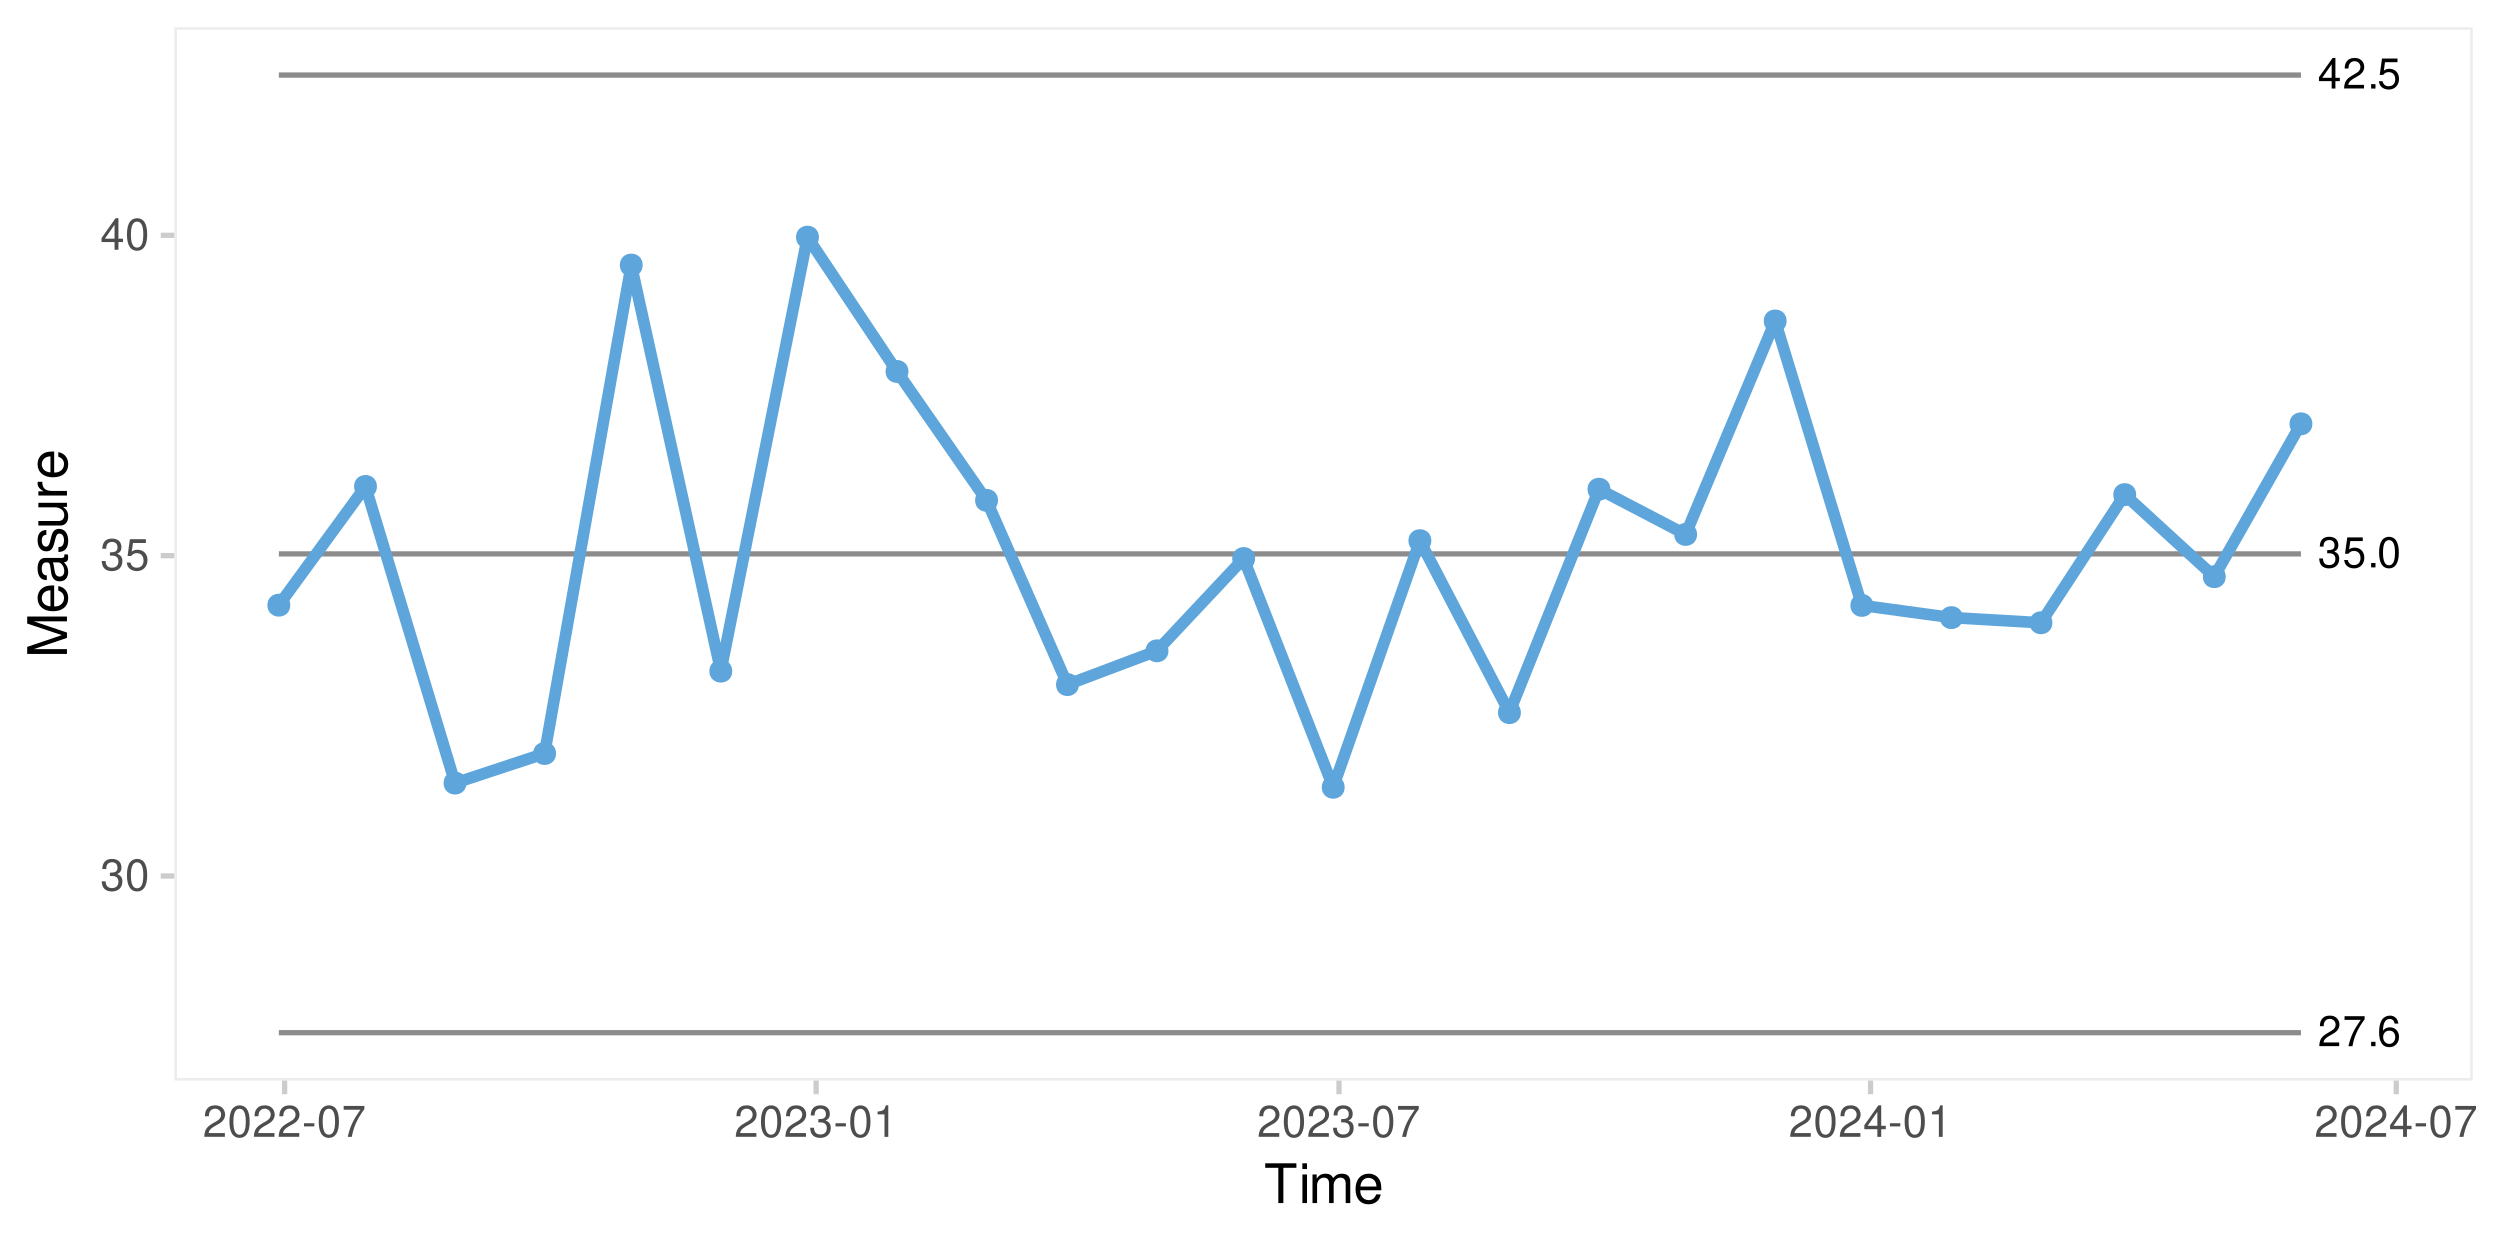
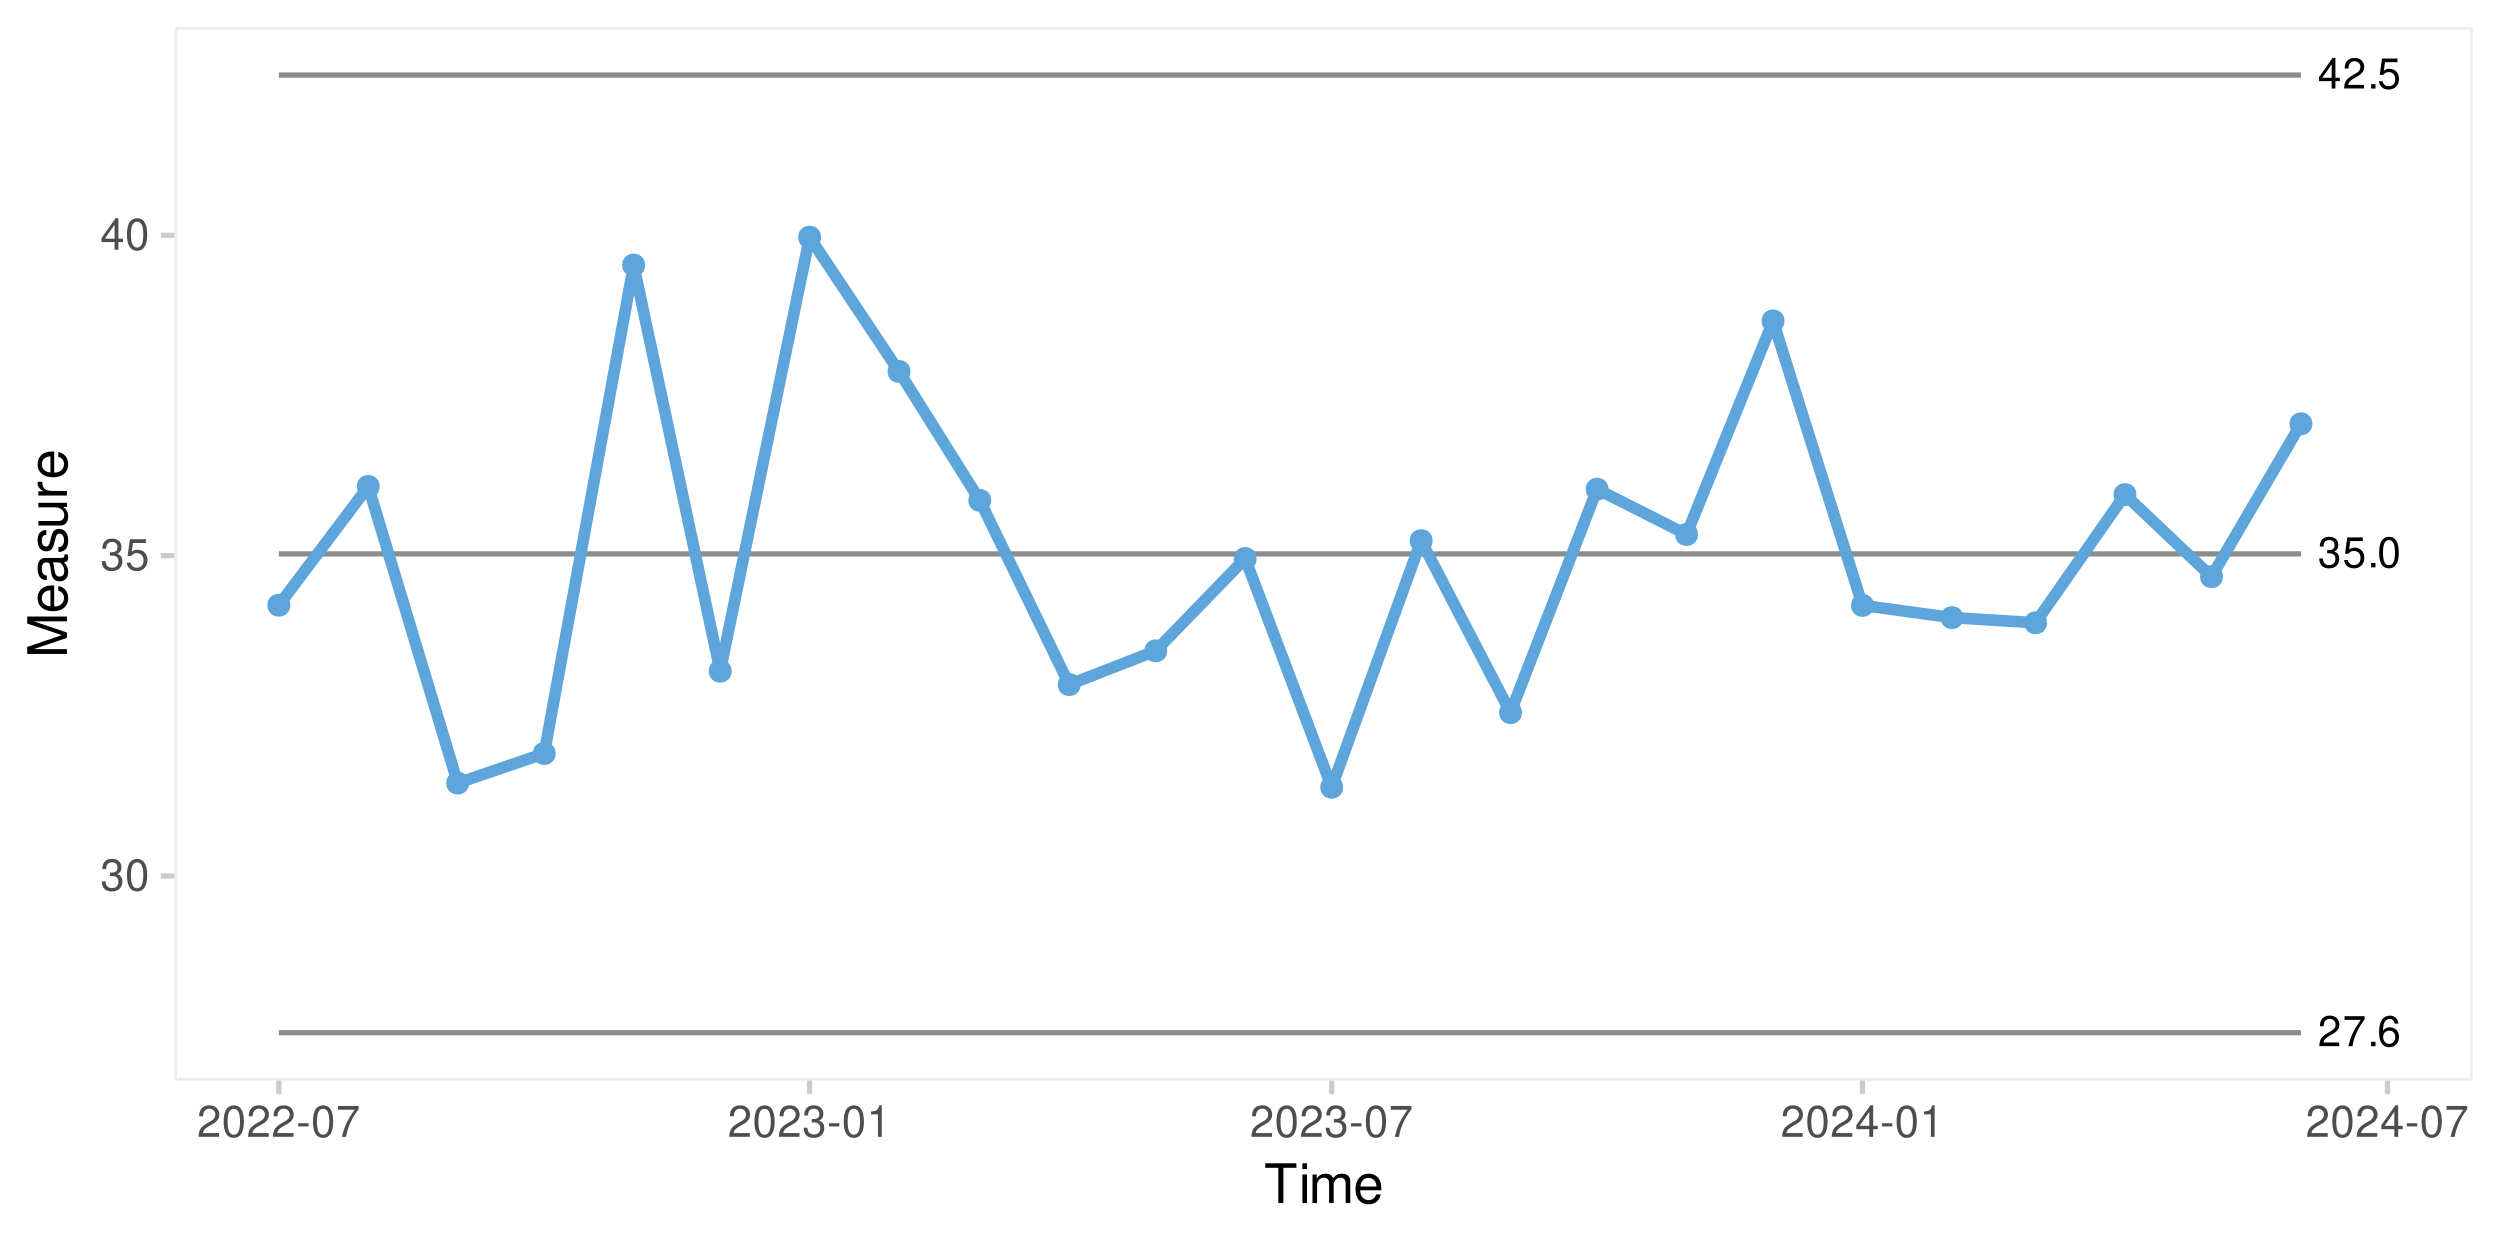
<svg xmlns="http://www.w3.org/2000/svg" xmlns:xlink="http://www.w3.org/1999/xlink" width="504pt" height="252pt" viewBox="0 0 504 252" version="1.1">
  <defs>
    <g>
      <symbol overflow="visible" id="glyph0-0">
        <path style="stroke:none;" d="" />
      </symbol>
      <symbol overflow="visible" id="glyph0-1">
        <path style="stroke:none;" d="M 4.312 -0.75 L 1.141 -0.75 C 1.219 -1.25 1.484 -1.578 2.234 -2.031 L 3.078 -2.516 C 3.922 -2.984 4.359 -3.609 4.359 -4.375 C 4.359 -4.875 4.156 -5.359 3.797 -5.688 C 3.438 -6.016 3 -6.172 2.422 -6.172 C 1.656 -6.172 1.078 -5.891 0.75 -5.359 C 0.531 -5.047 0.438 -4.656 0.422 -4.031 L 1.172 -4.031 C 1.203 -4.453 1.25 -4.703 1.359 -4.906 C 1.547 -5.281 1.938 -5.516 2.391 -5.516 C 3.078 -5.516 3.594 -5.016 3.594 -4.344 C 3.594 -3.859 3.312 -3.422 2.766 -3.125 L 1.984 -2.656 C 0.719 -1.938 0.359 -1.359 0.297 -0.016 L 4.312 -0.016 Z M 4.312 -0.75 " />
      </symbol>
      <symbol overflow="visible" id="glyph0-2">
        <path style="stroke:none;" d="M 4.438 -6.047 L 0.391 -6.047 L 0.391 -5.312 L 3.656 -5.312 C 2.219 -3.25 1.625 -1.984 1.172 0 L 1.984 0 C 2.312 -1.938 3.078 -3.594 4.438 -5.422 Z M 4.438 -6.047 " />
      </symbol>
      <symbol overflow="visible" id="glyph0-3">
        <path style="stroke:none;" d="M 1.625 -0.891 L 0.75 -0.891 L 0.75 0 L 1.625 0 Z M 1.625 -0.891 " />
      </symbol>
      <symbol overflow="visible" id="glyph0-4">
        <path style="stroke:none;" d="M 4.25 -4.562 C 4.109 -5.578 3.453 -6.172 2.531 -6.172 C 1.875 -6.172 1.266 -5.844 0.906 -5.297 C 0.531 -4.688 0.359 -3.938 0.359 -2.812 C 0.359 -1.781 0.516 -1.125 0.875 -0.578 C 1.203 -0.062 1.734 0.203 2.391 0.203 C 3.547 0.203 4.375 -0.672 4.375 -1.875 C 4.375 -3 3.609 -3.812 2.531 -3.812 C 1.922 -3.812 1.453 -3.578 1.141 -3.125 C 1.141 -4.656 1.625 -5.5 2.484 -5.5 C 3.016 -5.5 3.375 -5.156 3.5 -4.562 Z M 2.438 -3.141 C 3.156 -3.141 3.609 -2.625 3.609 -1.812 C 3.609 -1.031 3.094 -0.469 2.406 -0.469 C 1.703 -0.469 1.172 -1.062 1.172 -1.844 C 1.172 -2.609 1.688 -3.141 2.438 -3.141 Z M 2.438 -3.141 " />
      </symbol>
      <symbol overflow="visible" id="glyph0-5">
        <path style="stroke:none;" d="M 2.797 -1.5 L 2.797 0 L 3.547 0 L 3.547 -1.5 L 4.438 -1.5 L 4.438 -2.172 L 3.547 -2.172 L 3.547 -6.172 L 2.984 -6.172 L 0.234 -2.281 L 0.234 -1.5 Z M 2.797 -2.172 L 0.891 -2.172 L 2.797 -4.891 Z M 2.797 -2.172 " />
      </symbol>
      <symbol overflow="visible" id="glyph0-6">
        <path style="stroke:none;" d="M 4.062 -6.047 L 0.938 -6.047 L 0.484 -2.75 L 1.172 -2.75 C 1.531 -3.172 1.812 -3.312 2.297 -3.312 C 3.109 -3.312 3.609 -2.766 3.609 -1.875 C 3.609 -1 3.109 -0.469 2.281 -0.469 C 1.625 -0.469 1.234 -0.797 1.047 -1.484 L 0.297 -1.484 C 0.406 -0.984 0.484 -0.75 0.672 -0.531 C 1 -0.062 1.625 0.203 2.297 0.203 C 3.531 0.203 4.375 -0.688 4.375 -1.969 C 4.375 -3.172 3.578 -3.984 2.422 -3.984 C 2 -3.984 1.656 -3.875 1.312 -3.625 L 1.547 -5.312 L 4.062 -5.312 Z M 4.062 -6.047 " />
      </symbol>
      <symbol overflow="visible" id="glyph0-7">
        <path style="stroke:none;" d="M 1.891 -2.844 L 2.297 -2.844 C 3.109 -2.844 3.547 -2.453 3.547 -1.719 C 3.547 -0.938 3.078 -0.469 2.297 -0.469 C 1.469 -0.469 1.078 -0.891 1.031 -1.797 L 0.266 -1.797 C 0.312 -1.297 0.391 -0.969 0.531 -0.703 C 0.859 -0.109 1.438 0.203 2.266 0.203 C 3.516 0.203 4.312 -0.547 4.312 -1.719 C 4.312 -2.516 4.016 -2.938 3.297 -3.188 C 3.859 -3.422 4.141 -3.844 4.141 -4.469 C 4.141 -5.531 3.453 -6.172 2.297 -6.172 C 1.078 -6.172 0.422 -5.484 0.406 -4.188 L 1.156 -4.188 C 1.156 -4.562 1.188 -4.766 1.281 -4.953 C 1.453 -5.312 1.828 -5.516 2.297 -5.516 C 2.969 -5.516 3.375 -5.109 3.375 -4.438 C 3.375 -4.016 3.219 -3.75 2.891 -3.594 C 2.672 -3.516 2.406 -3.484 1.891 -3.469 Z M 1.891 -2.844 " />
      </symbol>
      <symbol overflow="visible" id="glyph0-8">
        <path style="stroke:none;" d="M 2.344 -6.172 C 1.781 -6.172 1.266 -5.906 0.953 -5.5 C 0.562 -4.953 0.359 -4.125 0.359 -2.984 C 0.359 -0.906 1.047 0.203 2.344 0.203 C 3.625 0.203 4.328 -0.906 4.328 -2.938 C 4.328 -4.125 4.141 -4.938 3.734 -5.5 C 3.422 -5.922 2.922 -6.172 2.344 -6.172 Z M 2.344 -5.5 C 3.156 -5.5 3.562 -4.672 3.562 -3 C 3.562 -1.25 3.172 -0.422 2.328 -0.422 C 1.531 -0.422 1.141 -1.281 1.141 -2.984 C 1.141 -4.672 1.531 -5.5 2.344 -5.5 Z M 2.344 -5.5 " />
      </symbol>
      <symbol overflow="visible" id="glyph1-0">
        <path style="stroke:none;" d="" />
      </symbol>
      <symbol overflow="visible" id="glyph1-1">
        <path style="stroke:none;" d="M 1.938 -2.922 L 2.359 -2.922 C 3.203 -2.922 3.656 -2.531 3.656 -1.766 C 3.656 -0.969 3.172 -0.484 2.375 -0.484 C 1.516 -0.484 1.109 -0.922 1.062 -1.844 L 0.281 -1.844 C 0.312 -1.344 0.406 -1 0.547 -0.719 C 0.875 -0.109 1.484 0.203 2.344 0.203 C 3.625 0.203 4.453 -0.578 4.453 -1.781 C 4.453 -2.594 4.141 -3.031 3.391 -3.297 C 3.969 -3.531 4.266 -3.969 4.266 -4.609 C 4.266 -5.703 3.547 -6.359 2.359 -6.359 C 1.109 -6.359 0.438 -5.656 0.406 -4.312 L 1.188 -4.312 C 1.203 -4.703 1.234 -4.922 1.328 -5.109 C 1.5 -5.469 1.891 -5.688 2.375 -5.688 C 3.062 -5.688 3.469 -5.266 3.469 -4.578 C 3.469 -4.141 3.312 -3.859 2.969 -3.719 C 2.766 -3.625 2.484 -3.594 1.938 -3.578 Z M 1.938 -2.922 " />
      </symbol>
      <symbol overflow="visible" id="glyph1-2">
        <path style="stroke:none;" d="M 2.422 -6.359 C 1.844 -6.359 1.312 -6.094 0.984 -5.672 C 0.578 -5.109 0.375 -4.25 0.375 -3.078 C 0.375 -0.938 1.078 0.203 2.422 0.203 C 3.734 0.203 4.453 -0.938 4.453 -3.031 C 4.453 -4.25 4.266 -5.078 3.859 -5.672 C 3.531 -6.109 3.016 -6.359 2.422 -6.359 Z M 2.422 -5.672 C 3.25 -5.672 3.672 -4.828 3.672 -3.094 C 3.672 -1.281 3.266 -0.438 2.406 -0.438 C 1.578 -0.438 1.172 -1.312 1.172 -3.062 C 1.172 -4.828 1.578 -5.672 2.422 -5.672 Z M 2.422 -5.672 " />
      </symbol>
      <symbol overflow="visible" id="glyph1-3">
        <path style="stroke:none;" d="M 4.188 -6.234 L 0.969 -6.234 L 0.5 -2.844 L 1.219 -2.844 C 1.578 -3.266 1.875 -3.422 2.359 -3.422 C 3.203 -3.422 3.719 -2.844 3.719 -1.922 C 3.719 -1.031 3.203 -0.484 2.359 -0.484 C 1.688 -0.484 1.266 -0.828 1.078 -1.531 L 0.312 -1.531 C 0.406 -1.016 0.5 -0.781 0.688 -0.547 C 1.031 -0.078 1.672 0.203 2.375 0.203 C 3.641 0.203 4.516 -0.719 4.516 -2.031 C 4.516 -3.266 3.688 -4.109 2.5 -4.109 C 2.062 -4.109 1.703 -4 1.344 -3.734 L 1.594 -5.469 L 4.188 -5.469 Z M 4.188 -6.234 " />
      </symbol>
      <symbol overflow="visible" id="glyph1-4">
        <path style="stroke:none;" d="M 2.875 -1.547 L 2.875 0 L 3.656 0 L 3.656 -1.547 L 4.578 -1.547 L 4.578 -2.234 L 3.656 -2.234 L 3.656 -6.359 L 3.078 -6.359 L 0.25 -2.359 L 0.25 -1.547 Z M 2.875 -2.234 L 0.922 -2.234 L 2.875 -5.047 Z M 2.875 -2.234 " />
      </symbol>
      <symbol overflow="visible" id="glyph1-5">
        <path style="stroke:none;" d="M 4.453 -0.766 L 1.172 -0.766 C 1.25 -1.297 1.531 -1.625 2.297 -2.094 L 3.172 -2.594 C 4.047 -3.062 4.5 -3.719 4.5 -4.5 C 4.5 -5.031 4.281 -5.531 3.922 -5.875 C 3.547 -6.203 3.094 -6.359 2.5 -6.359 C 1.703 -6.359 1.125 -6.078 0.781 -5.531 C 0.547 -5.203 0.453 -4.797 0.438 -4.156 L 1.219 -4.156 C 1.234 -4.594 1.297 -4.844 1.406 -5.062 C 1.594 -5.438 2 -5.688 2.469 -5.688 C 3.172 -5.688 3.703 -5.172 3.703 -4.484 C 3.703 -3.969 3.406 -3.531 2.859 -3.219 L 2.047 -2.75 C 0.75 -2 0.375 -1.406 0.297 -0.016 L 4.453 -0.016 Z M 4.453 -0.766 " />
      </symbol>
      <symbol overflow="visible" id="glyph1-6">
        <path style="stroke:none;" d="M 2.5 -2.75 L 0.406 -2.75 L 0.406 -2.109 L 2.5 -2.109 Z M 2.5 -2.75 " />
      </symbol>
      <symbol overflow="visible" id="glyph1-7">
        <path style="stroke:none;" d="M 4.578 -6.234 L 0.406 -6.234 L 0.406 -5.469 L 3.781 -5.469 C 2.281 -3.359 1.688 -2.047 1.219 0 L 2.047 0 C 2.391 -2 3.172 -3.719 4.578 -5.594 Z M 4.578 -6.234 " />
      </symbol>
      <symbol overflow="visible" id="glyph1-8">
        <path style="stroke:none;" d="M 2.281 -4.531 L 2.281 0 L 3.047 0 L 3.047 -6.359 L 2.547 -6.359 C 2.266 -5.391 2.094 -5.25 0.891 -5.094 L 0.891 -4.531 Z M 2.281 -4.531 " />
      </symbol>
      <symbol overflow="visible" id="glyph2-0">
        <path style="stroke:none;" d="" />
      </symbol>
      <symbol overflow="visible" id="glyph2-1">
        <path style="stroke:none;" d="M 3.891 -7.109 L 6.516 -7.109 L 6.516 -8.016 L 0.234 -8.016 L 0.234 -7.109 L 2.875 -7.109 L 2.875 0 L 3.891 0 Z M 3.891 -7.109 " />
      </symbol>
      <symbol overflow="visible" id="glyph2-2">
        <path style="stroke:none;" d="M 1.656 -5.766 L 0.734 -5.766 L 0.734 0 L 1.656 0 Z M 1.656 -8.016 L 0.719 -8.016 L 0.719 -6.859 L 1.656 -6.859 Z M 1.656 -8.016 " />
      </symbol>
      <symbol overflow="visible" id="glyph2-3">
        <path style="stroke:none;" d="M 0.766 -5.766 L 0.766 0 L 1.688 0 L 1.688 -3.625 C 1.688 -4.453 2.297 -5.125 3.047 -5.125 C 3.734 -5.125 4.109 -4.703 4.109 -3.969 L 4.109 0 L 5.031 0 L 5.031 -3.625 C 5.031 -4.453 5.641 -5.125 6.391 -5.125 C 7.062 -5.125 7.453 -4.703 7.453 -3.969 L 7.453 0 L 8.375 0 L 8.375 -4.328 C 8.375 -5.359 7.781 -5.922 6.703 -5.922 C 5.938 -5.922 5.484 -5.703 4.938 -5.047 C 4.594 -5.672 4.141 -5.922 3.391 -5.922 C 2.625 -5.922 2.094 -5.641 1.609 -4.953 L 1.609 -5.766 Z M 0.766 -5.766 " />
      </symbol>
      <symbol overflow="visible" id="glyph2-4">
        <path style="stroke:none;" d="M 5.641 -2.578 C 5.641 -3.453 5.578 -3.984 5.406 -4.406 C 5.031 -5.359 4.156 -5.922 3.078 -5.922 C 1.469 -5.922 0.438 -4.703 0.438 -2.812 C 0.438 -0.906 1.438 0.25 3.062 0.25 C 4.375 0.25 5.297 -0.5 5.516 -1.75 L 4.594 -1.75 C 4.344 -0.984 3.828 -0.594 3.094 -0.594 C 2.516 -0.594 2.016 -0.859 1.703 -1.344 C 1.484 -1.672 1.406 -2 1.391 -2.578 Z M 1.422 -3.328 C 1.5 -4.391 2.141 -5.078 3.062 -5.078 C 4 -5.078 4.656 -4.359 4.656 -3.328 Z M 1.422 -3.328 " />
      </symbol>
      <symbol overflow="visible" id="glyph3-0">
        <path style="stroke:none;" d="" />
      </symbol>
      <symbol overflow="visible" id="glyph3-1">
        <path style="stroke:none;" d="M 0 -5.141 L -6.719 -7.406 L 0 -7.406 L 0 -8.375 L -8.016 -8.375 L -8.016 -6.953 L -1.031 -4.625 L -8.016 -2.25 L -8.016 -0.828 L 0 -0.828 L 0 -1.797 L -6.719 -1.797 L 0 -4.062 Z M 0 -5.141 " />
      </symbol>
      <symbol overflow="visible" id="glyph3-2">
        <path style="stroke:none;" d="M -2.578 -5.641 C -3.453 -5.641 -3.984 -5.578 -4.406 -5.406 C -5.359 -5.031 -5.922 -4.156 -5.922 -3.078 C -5.922 -1.469 -4.703 -0.438 -2.812 -0.438 C -0.906 -0.438 0.25 -1.438 0.25 -3.062 C 0.25 -4.375 -0.5 -5.297 -1.75 -5.516 L -1.75 -4.594 C -0.984 -4.344 -0.594 -3.828 -0.594 -3.094 C -0.594 -2.516 -0.859 -2.016 -1.344 -1.703 C -1.672 -1.484 -2 -1.406 -2.578 -1.391 Z M -3.328 -1.422 C -4.391 -1.5 -5.078 -2.141 -5.078 -3.062 C -5.078 -4 -4.359 -4.656 -3.328 -4.656 Z M -3.328 -1.422 " />
      </symbol>
      <symbol overflow="visible" id="glyph3-3">
        <path style="stroke:none;" d="M -0.531 -5.891 C -0.516 -5.781 -0.516 -5.734 -0.516 -5.688 C -0.516 -5.375 -0.688 -5.188 -0.969 -5.188 L -4.359 -5.188 C -5.375 -5.188 -5.922 -4.438 -5.922 -3.031 C -5.922 -2.172 -5.688 -1.5 -5.266 -1.109 C -4.969 -0.844 -4.625 -0.734 -4.062 -0.719 L -4.062 -1.641 C -4.766 -1.719 -5.078 -2.141 -5.078 -2.984 C -5.078 -3.828 -4.781 -4.281 -4.219 -4.281 L -3.984 -4.281 C -3.594 -4.266 -3.438 -4.062 -3.344 -3.328 C -3.172 -2.031 -3.141 -1.828 -2.984 -1.469 C -2.703 -0.797 -2.203 -0.469 -1.453 -0.469 C -0.406 -0.469 0.25 -1.188 0.25 -2.359 C 0.25 -3.078 0 -3.656 -0.594 -4.312 C 0 -4.375 0.25 -4.656 0.25 -5.266 C 0.25 -5.453 0.234 -5.578 0.156 -5.891 Z M -1.812 -4.281 C -1.5 -4.281 -1.312 -4.188 -1.062 -3.922 C -0.719 -3.547 -0.547 -3.094 -0.547 -2.547 C -0.547 -1.844 -0.891 -1.422 -1.469 -1.422 C -2.078 -1.422 -2.391 -1.812 -2.531 -2.812 C -2.656 -3.781 -2.703 -3.969 -2.844 -4.281 Z M -1.812 -4.281 " />
      </symbol>
      <symbol overflow="visible" id="glyph3-4">
        <path style="stroke:none;" d="M -4.156 -4.812 C -5.297 -4.812 -5.922 -4.062 -5.922 -2.734 C -5.922 -1.391 -5.234 -0.516 -4.172 -0.516 C -3.266 -0.516 -2.844 -0.984 -2.516 -2.344 L -2.297 -3.203 C -2.141 -3.844 -1.906 -4.094 -1.5 -4.094 C -0.953 -4.094 -0.594 -3.547 -0.594 -2.75 C -0.594 -2.25 -0.734 -1.844 -0.984 -1.609 C -1.141 -1.469 -1.312 -1.391 -1.719 -1.344 L -1.719 -0.375 C -0.391 -0.422 0.25 -1.172 0.25 -2.672 C 0.25 -4.125 -0.469 -5.047 -1.578 -5.047 C -2.438 -5.047 -2.906 -4.562 -3.172 -3.422 L -3.391 -2.547 C -3.562 -1.797 -3.812 -1.469 -4.219 -1.469 C -4.75 -1.469 -5.078 -1.953 -5.078 -2.688 C -5.078 -3.438 -4.766 -3.828 -4.156 -3.844 Z M -4.156 -4.812 " />
      </symbol>
      <symbol overflow="visible" id="glyph3-5">
        <path style="stroke:none;" d="M 0 -5.297 L -5.766 -5.297 L -5.766 -4.391 L -2.5 -4.391 C -1.312 -4.391 -0.547 -3.766 -0.547 -2.812 C -0.547 -2.094 -0.984 -1.625 -1.688 -1.625 L -5.766 -1.625 L -5.766 -0.719 L -1.312 -0.719 C -0.359 -0.719 0.25 -1.438 0.25 -2.547 C 0.25 -3.406 -0.047 -3.938 -0.797 -4.484 L 0 -4.484 Z M 0 -5.297 " />
      </symbol>
      <symbol overflow="visible" id="glyph3-6">
        <path style="stroke:none;" d="M -5.766 -0.766 L 0 -0.766 L 0 -1.688 L -2.984 -1.688 C -4.375 -1.688 -5 -2.266 -4.969 -3.531 L -5.891 -3.531 C -5.922 -3.375 -5.922 -3.281 -5.922 -3.172 C -5.922 -2.578 -5.578 -2.141 -4.719 -1.609 L -5.766 -1.609 Z M -5.766 -0.766 " />
      </symbol>
    </g>
    <clipPath id="clip1">
      <path d="M 35.152 5.48 L 498.523 5.48 L 498.523 217.852 L 35.152 217.852 Z M 35.152 5.48 " />
    </clipPath>
    <clipPath id="clip2">
      <path d="M 35.152 5.48 L 498.523 5.48 L 498.523 217.852 L 35.152 217.852 Z M 35.152 5.48 " />
    </clipPath>
  </defs>
  <g id="surface5">
    <rect x="0" y="0" width="504" height="252" style="fill:rgb(100%,100%,100%);fill-opacity:1;stroke:none;" />
    <rect x="0" y="0" width="504" height="252" style="fill:rgb(100%,100%,100%);fill-opacity:1;stroke:none;" />
    <path style="fill:none;stroke-width:1.067;stroke-linecap:round;stroke-linejoin:round;stroke:rgb(100%,100%,100%);stroke-opacity:1;stroke-miterlimit:10;" d="M 0 252 L 504 252 L 504 0 L 0 0 Z M 0 252 " />
    <g clip-path="url(#clip1)" clip-rule="nonzero">
      <path style=" stroke:none;fill-rule:nonzero;fill:rgb(100%,100%,100%);fill-opacity:1;" d="M 35.152 217.848 L 498.523 217.848 L 498.523 5.477 L 35.152 5.477 Z M 35.152 217.848 " />
    </g>
    <path style="fill:none;stroke-width:1.067;stroke-linecap:butt;stroke-linejoin:round;stroke:rgb(54.902%,54.902%,54.902%);stroke-opacity:1;stroke-miterlimit:10;" d="M 56.215 208.195 L 463.871 208.195 " />
    <path style="fill:none;stroke-width:1.067;stroke-linecap:butt;stroke-linejoin:round;stroke:rgb(54.902%,54.902%,54.902%);stroke-opacity:1;stroke-miterlimit:10;" d="M 56.215 15.133 L 463.871 15.133 " />
    <path style="fill:none;stroke-width:1.067;stroke-linecap:butt;stroke-linejoin:round;stroke:rgb(54.902%,54.902%,54.902%);stroke-opacity:1;stroke-miterlimit:10;" d="M 56.215 111.664 L 463.871 111.664 " />
-     <path style="fill:none;stroke-width:2.347;stroke-linecap:butt;stroke-linejoin:round;stroke:rgb(36.471%,64.706%,85.49%);stroke-opacity:1;stroke-miterlimit:10;" d="M 56.215 122.004 L 73.684 98.07 L 91.738 157.867 L 109.789 151.902 L 127.262 53.438 L 145.316 135.301 L 162.785 47.812 L 180.84 74.887 L 198.895 100.875 L 215.199 138.012 L 233.254 131.203 L 250.723 112.602 L 268.777 158.711 L 286.246 109.004 L 304.301 143.66 L 322.355 98.625 L 339.824 107.742 L 357.879 64.703 L 375.352 122.047 L 393.402 124.512 L 411.457 125.551 L 428.344 99.719 L 446.398 116.254 L 463.871 85.441 " />
+     <path style="fill:none;stroke-width:2.347;stroke-linecap:butt;stroke-linejoin:round;stroke:rgb(36.471%,64.706%,85.49%);stroke-opacity:1;stroke-miterlimit:10;" d="M 56.215 122.004 L 74.242 98.07 L 92.27 157.867 L 109.715 151.902 L 127.742 53.438 L 145.188 135.301 L 163.215 47.812 L 181.242 74.887 L 197.527 100.875 L 215.555 138.012 L 233 131.203 L 251.027 112.602 L 268.473 158.711 L 286.5 109.004 L 304.527 143.66 L 321.977 98.625 L 340.004 107.742 L 357.449 64.703 L 375.477 122.047 L 393.504 124.512 L 410.367 125.551 L 428.395 99.719 L 445.844 116.254 L 463.871 85.441 " />
    <path style="fill-rule:nonzero;fill:rgb(36.471%,64.706%,85.49%);fill-opacity:1;stroke-width:0.709;stroke-linecap:round;stroke-linejoin:round;stroke:rgb(36.471%,64.706%,85.49%);stroke-opacity:1;stroke-miterlimit:10;" d="M 58.168 122.004 C 58.168 124.609 54.258 124.609 54.258 122.004 C 54.258 119.398 58.168 119.398 58.168 122.004 " />
-     <path style="fill-rule:nonzero;fill:rgb(36.471%,64.706%,85.49%);fill-opacity:1;stroke-width:0.709;stroke-linecap:round;stroke-linejoin:round;stroke:rgb(36.471%,64.706%,85.49%);stroke-opacity:1;stroke-miterlimit:10;" d="M 75.641 98.07 C 75.641 100.68 71.73 100.68 71.73 98.07 C 71.73 95.465 75.641 95.465 75.641 98.07 " />
-     <path style="fill-rule:nonzero;fill:rgb(36.471%,64.706%,85.49%);fill-opacity:1;stroke-width:0.709;stroke-linecap:round;stroke-linejoin:round;stroke:rgb(36.471%,64.706%,85.49%);stroke-opacity:1;stroke-miterlimit:10;" d="M 93.691 157.867 C 93.691 160.473 89.781 160.473 89.781 157.867 C 89.781 155.262 93.691 155.262 93.691 157.867 " />
-     <path style="fill-rule:nonzero;fill:rgb(36.471%,64.706%,85.49%);fill-opacity:1;stroke-width:0.709;stroke-linecap:round;stroke-linejoin:round;stroke:rgb(36.471%,64.706%,85.49%);stroke-opacity:1;stroke-miterlimit:10;" d="M 111.746 151.902 C 111.746 154.512 107.836 154.512 107.836 151.902 C 107.836 149.297 111.746 149.297 111.746 151.902 " />
-     <path style="fill-rule:nonzero;fill:rgb(36.471%,64.706%,85.49%);fill-opacity:1;stroke-width:0.709;stroke-linecap:round;stroke-linejoin:round;stroke:rgb(36.471%,64.706%,85.49%);stroke-opacity:1;stroke-miterlimit:10;" d="M 129.215 53.438 C 129.215 56.043 125.309 56.043 125.309 53.438 C 125.309 50.832 129.215 50.832 129.215 53.438 " />
-     <path style="fill-rule:nonzero;fill:rgb(36.471%,64.706%,85.49%);fill-opacity:1;stroke-width:0.709;stroke-linecap:round;stroke-linejoin:round;stroke:rgb(36.471%,64.706%,85.49%);stroke-opacity:1;stroke-miterlimit:10;" d="M 147.27 135.301 C 147.27 137.906 143.359 137.906 143.359 135.301 C 143.359 132.695 147.27 132.695 147.27 135.301 " />
-     <path style="fill-rule:nonzero;fill:rgb(36.471%,64.706%,85.49%);fill-opacity:1;stroke-width:0.709;stroke-linecap:round;stroke-linejoin:round;stroke:rgb(36.471%,64.706%,85.49%);stroke-opacity:1;stroke-miterlimit:10;" d="M 164.742 47.812 C 164.742 50.422 160.832 50.422 160.832 47.812 C 160.832 45.207 164.742 45.207 164.742 47.812 " />
-     <path style="fill-rule:nonzero;fill:rgb(36.471%,64.706%,85.49%);fill-opacity:1;stroke-width:0.709;stroke-linecap:round;stroke-linejoin:round;stroke:rgb(36.471%,64.706%,85.49%);stroke-opacity:1;stroke-miterlimit:10;" d="M 182.793 74.887 C 182.793 77.492 178.883 77.492 178.883 74.887 C 178.883 72.281 182.793 72.281 182.793 74.887 " />
-     <path style="fill-rule:nonzero;fill:rgb(36.471%,64.706%,85.49%);fill-opacity:1;stroke-width:0.709;stroke-linecap:round;stroke-linejoin:round;stroke:rgb(36.471%,64.706%,85.49%);stroke-opacity:1;stroke-miterlimit:10;" d="M 200.848 100.875 C 200.848 103.48 196.938 103.48 196.938 100.875 C 196.938 98.27 200.848 98.27 200.848 100.875 " />
-     <path style="fill-rule:nonzero;fill:rgb(36.471%,64.706%,85.49%);fill-opacity:1;stroke-width:0.709;stroke-linecap:round;stroke-linejoin:round;stroke:rgb(36.471%,64.706%,85.49%);stroke-opacity:1;stroke-miterlimit:10;" d="M 217.152 138.012 C 217.152 140.617 213.246 140.617 213.246 138.012 C 213.246 135.406 217.152 135.406 217.152 138.012 " />
-     <path style="fill-rule:nonzero;fill:rgb(36.471%,64.706%,85.49%);fill-opacity:1;stroke-width:0.709;stroke-linecap:round;stroke-linejoin:round;stroke:rgb(36.471%,64.706%,85.49%);stroke-opacity:1;stroke-miterlimit:10;" d="M 235.207 131.203 C 235.207 133.809 231.297 133.809 231.297 131.203 C 231.297 128.598 235.207 128.598 235.207 131.203 " />
-     <path style="fill-rule:nonzero;fill:rgb(36.471%,64.706%,85.49%);fill-opacity:1;stroke-width:0.709;stroke-linecap:round;stroke-linejoin:round;stroke:rgb(36.471%,64.706%,85.49%);stroke-opacity:1;stroke-miterlimit:10;" d="M 252.68 112.602 C 252.68 115.207 248.77 115.207 248.77 112.602 C 248.77 109.996 252.68 109.996 252.68 112.602 " />
-     <path style="fill-rule:nonzero;fill:rgb(36.471%,64.706%,85.49%);fill-opacity:1;stroke-width:0.709;stroke-linecap:round;stroke-linejoin:round;stroke:rgb(36.471%,64.706%,85.49%);stroke-opacity:1;stroke-miterlimit:10;" d="M 270.73 158.711 C 270.73 161.316 266.82 161.316 266.82 158.711 C 266.82 156.105 270.73 156.105 270.73 158.711 " />
-     <path style="fill-rule:nonzero;fill:rgb(36.471%,64.706%,85.49%);fill-opacity:1;stroke-width:0.709;stroke-linecap:round;stroke-linejoin:round;stroke:rgb(36.471%,64.706%,85.49%);stroke-opacity:1;stroke-miterlimit:10;" d="M 288.203 109.004 C 288.203 111.613 284.293 111.613 284.293 109.004 C 284.293 106.398 288.203 106.398 288.203 109.004 " />
-     <path style="fill-rule:nonzero;fill:rgb(36.471%,64.706%,85.49%);fill-opacity:1;stroke-width:0.709;stroke-linecap:round;stroke-linejoin:round;stroke:rgb(36.471%,64.706%,85.49%);stroke-opacity:1;stroke-miterlimit:10;" d="M 306.258 143.66 C 306.258 146.27 302.348 146.27 302.348 143.66 C 302.348 141.055 306.258 141.055 306.258 143.66 " />
-     <path style="fill-rule:nonzero;fill:rgb(36.471%,64.706%,85.49%);fill-opacity:1;stroke-width:0.709;stroke-linecap:round;stroke-linejoin:round;stroke:rgb(36.471%,64.706%,85.49%);stroke-opacity:1;stroke-miterlimit:10;" d="M 324.309 98.625 C 324.309 101.23 320.398 101.23 320.398 98.625 C 320.398 96.02 324.309 96.02 324.309 98.625 " />
-     <path style="fill-rule:nonzero;fill:rgb(36.471%,64.706%,85.49%);fill-opacity:1;stroke-width:0.709;stroke-linecap:round;stroke-linejoin:round;stroke:rgb(36.471%,64.706%,85.49%);stroke-opacity:1;stroke-miterlimit:10;" d="M 341.781 107.742 C 341.781 110.348 337.871 110.348 337.871 107.742 C 337.871 105.137 341.781 105.137 341.781 107.742 " />
-     <path style="fill-rule:nonzero;fill:rgb(36.471%,64.706%,85.49%);fill-opacity:1;stroke-width:0.709;stroke-linecap:round;stroke-linejoin:round;stroke:rgb(36.471%,64.706%,85.49%);stroke-opacity:1;stroke-miterlimit:10;" d="M 359.832 64.703 C 359.832 67.309 355.926 67.309 355.926 64.703 C 355.926 62.098 359.832 62.098 359.832 64.703 " />
-     <path style="fill-rule:nonzero;fill:rgb(36.471%,64.706%,85.49%);fill-opacity:1;stroke-width:0.709;stroke-linecap:round;stroke-linejoin:round;stroke:rgb(36.471%,64.706%,85.49%);stroke-opacity:1;stroke-miterlimit:10;" d="M 377.305 122.047 C 377.305 124.656 373.395 124.656 373.395 122.047 C 373.395 119.441 377.305 119.441 377.305 122.047 " />
-     <path style="fill-rule:nonzero;fill:rgb(36.471%,64.706%,85.49%);fill-opacity:1;stroke-width:0.709;stroke-linecap:round;stroke-linejoin:round;stroke:rgb(36.471%,64.706%,85.49%);stroke-opacity:1;stroke-miterlimit:10;" d="M 395.359 124.512 C 395.359 127.117 391.449 127.117 391.449 124.512 C 391.449 121.906 395.359 121.906 395.359 124.512 " />
-     <path style="fill-rule:nonzero;fill:rgb(36.471%,64.706%,85.49%);fill-opacity:1;stroke-width:0.709;stroke-linecap:round;stroke-linejoin:round;stroke:rgb(36.471%,64.706%,85.49%);stroke-opacity:1;stroke-miterlimit:10;" d="M 413.41 125.551 C 413.41 128.156 409.5 128.156 409.5 125.551 C 409.5 122.941 413.41 122.941 413.41 125.551 " />
-     <path style="fill-rule:nonzero;fill:rgb(36.471%,64.706%,85.49%);fill-opacity:1;stroke-width:0.709;stroke-linecap:round;stroke-linejoin:round;stroke:rgb(36.471%,64.706%,85.49%);stroke-opacity:1;stroke-miterlimit:10;" d="M 430.301 99.719 C 430.301 102.324 426.391 102.324 426.391 99.719 C 426.391 97.109 430.301 97.109 430.301 99.719 " />
-     <path style="fill-rule:nonzero;fill:rgb(36.471%,64.706%,85.49%);fill-opacity:1;stroke-width:0.709;stroke-linecap:round;stroke-linejoin:round;stroke:rgb(36.471%,64.706%,85.49%);stroke-opacity:1;stroke-miterlimit:10;" d="M 448.355 116.254 C 448.355 118.859 444.445 118.859 444.445 116.254 C 444.445 113.648 448.355 113.648 448.355 116.254 " />
+     <path style="fill-rule:nonzero;fill:rgb(36.471%,64.706%,85.49%);fill-opacity:1;stroke-width:0.709;stroke-linecap:round;stroke-linejoin:round;stroke:rgb(36.471%,64.706%,85.49%);stroke-opacity:1;stroke-miterlimit:10;" d="M 76.195 98.07 C 76.195 100.68 72.285 100.68 72.285 98.07 C 72.285 95.465 76.195 95.465 76.195 98.07 " />
+     <path style="fill-rule:nonzero;fill:rgb(36.471%,64.706%,85.49%);fill-opacity:1;stroke-width:0.709;stroke-linecap:round;stroke-linejoin:round;stroke:rgb(36.471%,64.706%,85.49%);stroke-opacity:1;stroke-miterlimit:10;" d="M 94.223 157.867 C 94.223 160.473 90.312 160.473 90.312 157.867 C 90.312 155.262 94.223 155.262 94.223 157.867 " />
+     <path style="fill-rule:nonzero;fill:rgb(36.471%,64.706%,85.49%);fill-opacity:1;stroke-width:0.709;stroke-linecap:round;stroke-linejoin:round;stroke:rgb(36.471%,64.706%,85.49%);stroke-opacity:1;stroke-miterlimit:10;" d="M 111.668 151.902 C 111.668 154.512 107.758 154.512 107.758 151.902 C 107.758 149.297 111.668 149.297 111.668 151.902 " />
+     <path style="fill-rule:nonzero;fill:rgb(36.471%,64.706%,85.49%);fill-opacity:1;stroke-width:0.709;stroke-linecap:round;stroke-linejoin:round;stroke:rgb(36.471%,64.706%,85.49%);stroke-opacity:1;stroke-miterlimit:10;" d="M 129.695 53.438 C 129.695 56.043 125.785 56.043 125.785 53.438 C 125.785 50.832 129.695 50.832 129.695 53.438 " />
+     <path style="fill-rule:nonzero;fill:rgb(36.471%,64.706%,85.49%);fill-opacity:1;stroke-width:0.709;stroke-linecap:round;stroke-linejoin:round;stroke:rgb(36.471%,64.706%,85.49%);stroke-opacity:1;stroke-miterlimit:10;" d="M 147.145 135.301 C 147.145 137.906 143.234 137.906 143.234 135.301 C 143.234 132.695 147.145 132.695 147.145 135.301 " />
+     <path style="fill-rule:nonzero;fill:rgb(36.471%,64.706%,85.49%);fill-opacity:1;stroke-width:0.709;stroke-linecap:round;stroke-linejoin:round;stroke:rgb(36.471%,64.706%,85.49%);stroke-opacity:1;stroke-miterlimit:10;" d="M 165.172 47.812 C 165.172 50.422 161.262 50.422 161.262 47.812 C 161.262 45.207 165.172 45.207 165.172 47.812 " />
+     <path style="fill-rule:nonzero;fill:rgb(36.471%,64.706%,85.49%);fill-opacity:1;stroke-width:0.709;stroke-linecap:round;stroke-linejoin:round;stroke:rgb(36.471%,64.706%,85.49%);stroke-opacity:1;stroke-miterlimit:10;" d="M 183.199 74.887 C 183.199 77.492 179.289 77.492 179.289 74.887 C 179.289 72.281 183.199 72.281 183.199 74.887 " />
+     <path style="fill-rule:nonzero;fill:rgb(36.471%,64.706%,85.49%);fill-opacity:1;stroke-width:0.709;stroke-linecap:round;stroke-linejoin:round;stroke:rgb(36.471%,64.706%,85.49%);stroke-opacity:1;stroke-miterlimit:10;" d="M 199.48 100.875 C 199.48 103.48 195.57 103.48 195.57 100.875 C 195.57 98.27 199.48 98.27 199.48 100.875 " />
+     <path style="fill-rule:nonzero;fill:rgb(36.471%,64.706%,85.49%);fill-opacity:1;stroke-width:0.709;stroke-linecap:round;stroke-linejoin:round;stroke:rgb(36.471%,64.706%,85.49%);stroke-opacity:1;stroke-miterlimit:10;" d="M 217.508 138.012 C 217.508 140.617 213.598 140.617 213.598 138.012 C 213.598 135.406 217.508 135.406 217.508 138.012 " />
+     <path style="fill-rule:nonzero;fill:rgb(36.471%,64.706%,85.49%);fill-opacity:1;stroke-width:0.709;stroke-linecap:round;stroke-linejoin:round;stroke:rgb(36.471%,64.706%,85.49%);stroke-opacity:1;stroke-miterlimit:10;" d="M 234.953 131.203 C 234.953 133.809 231.047 133.809 231.047 131.203 C 231.047 128.598 234.953 128.598 234.953 131.203 " />
+     <path style="fill-rule:nonzero;fill:rgb(36.471%,64.706%,85.49%);fill-opacity:1;stroke-width:0.709;stroke-linecap:round;stroke-linejoin:round;stroke:rgb(36.471%,64.706%,85.49%);stroke-opacity:1;stroke-miterlimit:10;" d="M 252.98 112.602 C 252.98 115.207 249.074 115.207 249.074 112.602 C 249.074 109.996 252.98 109.996 252.98 112.602 " />
+     <path style="fill-rule:nonzero;fill:rgb(36.471%,64.706%,85.49%);fill-opacity:1;stroke-width:0.709;stroke-linecap:round;stroke-linejoin:round;stroke:rgb(36.471%,64.706%,85.49%);stroke-opacity:1;stroke-miterlimit:10;" d="M 270.43 158.711 C 270.43 161.316 266.52 161.316 266.52 158.711 C 266.52 156.105 270.43 156.105 270.43 158.711 " />
+     <path style="fill-rule:nonzero;fill:rgb(36.471%,64.706%,85.49%);fill-opacity:1;stroke-width:0.709;stroke-linecap:round;stroke-linejoin:round;stroke:rgb(36.471%,64.706%,85.49%);stroke-opacity:1;stroke-miterlimit:10;" d="M 288.457 109.004 C 288.457 111.613 284.547 111.613 284.547 109.004 C 284.547 106.398 288.457 106.398 288.457 109.004 " />
+     <path style="fill-rule:nonzero;fill:rgb(36.471%,64.706%,85.49%);fill-opacity:1;stroke-width:0.709;stroke-linecap:round;stroke-linejoin:round;stroke:rgb(36.471%,64.706%,85.49%);stroke-opacity:1;stroke-miterlimit:10;" d="M 306.484 143.66 C 306.484 146.27 302.574 146.27 302.574 143.66 C 302.574 141.055 306.484 141.055 306.484 143.66 " />
+     <path style="fill-rule:nonzero;fill:rgb(36.471%,64.706%,85.49%);fill-opacity:1;stroke-width:0.709;stroke-linecap:round;stroke-linejoin:round;stroke:rgb(36.471%,64.706%,85.49%);stroke-opacity:1;stroke-miterlimit:10;" d="M 323.93 98.625 C 323.93 101.23 320.02 101.23 320.02 98.625 C 320.02 96.02 323.93 96.02 323.93 98.625 " />
+     <path style="fill-rule:nonzero;fill:rgb(36.471%,64.706%,85.49%);fill-opacity:1;stroke-width:0.709;stroke-linecap:round;stroke-linejoin:round;stroke:rgb(36.471%,64.706%,85.49%);stroke-opacity:1;stroke-miterlimit:10;" d="M 341.957 107.742 C 341.957 110.348 338.047 110.348 338.047 107.742 C 338.047 105.137 341.957 105.137 341.957 107.742 " />
+     <path style="fill-rule:nonzero;fill:rgb(36.471%,64.706%,85.49%);fill-opacity:1;stroke-width:0.709;stroke-linecap:round;stroke-linejoin:round;stroke:rgb(36.471%,64.706%,85.49%);stroke-opacity:1;stroke-miterlimit:10;" d="M 359.402 64.703 C 359.402 67.309 355.492 67.309 355.492 64.703 C 355.492 62.098 359.402 62.098 359.402 64.703 " />
+     <path style="fill-rule:nonzero;fill:rgb(36.471%,64.706%,85.49%);fill-opacity:1;stroke-width:0.709;stroke-linecap:round;stroke-linejoin:round;stroke:rgb(36.471%,64.706%,85.49%);stroke-opacity:1;stroke-miterlimit:10;" d="M 377.43 122.047 C 377.43 124.656 373.52 124.656 373.52 122.047 C 373.52 119.441 377.43 119.441 377.43 122.047 " />
+     <path style="fill-rule:nonzero;fill:rgb(36.471%,64.706%,85.49%);fill-opacity:1;stroke-width:0.709;stroke-linecap:round;stroke-linejoin:round;stroke:rgb(36.471%,64.706%,85.49%);stroke-opacity:1;stroke-miterlimit:10;" d="M 395.457 124.512 C 395.457 127.117 391.551 127.117 391.551 124.512 C 391.551 121.906 395.457 121.906 395.457 124.512 " />
+     <path style="fill-rule:nonzero;fill:rgb(36.471%,64.706%,85.49%);fill-opacity:1;stroke-width:0.709;stroke-linecap:round;stroke-linejoin:round;stroke:rgb(36.471%,64.706%,85.49%);stroke-opacity:1;stroke-miterlimit:10;" d="M 412.324 125.551 C 412.324 128.156 408.414 128.156 408.414 125.551 C 408.414 122.941 412.324 122.941 412.324 125.551 " />
+     <path style="fill-rule:nonzero;fill:rgb(36.471%,64.706%,85.49%);fill-opacity:1;stroke-width:0.709;stroke-linecap:round;stroke-linejoin:round;stroke:rgb(36.471%,64.706%,85.49%);stroke-opacity:1;stroke-miterlimit:10;" d="M 430.352 99.719 C 430.352 102.324 426.441 102.324 426.441 99.719 C 426.441 97.109 430.352 97.109 430.352 99.719 " />
+     <path style="fill-rule:nonzero;fill:rgb(36.471%,64.706%,85.49%);fill-opacity:1;stroke-width:0.709;stroke-linecap:round;stroke-linejoin:round;stroke:rgb(36.471%,64.706%,85.49%);stroke-opacity:1;stroke-miterlimit:10;" d="M 447.797 116.254 C 447.797 118.859 443.887 118.859 443.887 116.254 C 443.887 113.648 447.797 113.648 447.797 116.254 " />
    <path style="fill-rule:nonzero;fill:rgb(36.471%,64.706%,85.49%);fill-opacity:1;stroke-width:0.709;stroke-linecap:round;stroke-linejoin:round;stroke:rgb(36.471%,64.706%,85.49%);stroke-opacity:1;stroke-miterlimit:10;" d="M 465.824 85.441 C 465.824 88.047 461.914 88.047 461.914 85.441 C 461.914 82.836 465.824 82.836 465.824 85.441 " />
    <g style="fill:rgb(0%,0%,0%);fill-opacity:1;">
      <use xlink:href="#glyph0-1" x="467.27" y="210.917" />
      <use xlink:href="#glyph0-2" x="472.27" y="210.917" />
      <use xlink:href="#glyph0-3" x="477.27" y="210.917" />
      <use xlink:href="#glyph0-4" x="479.27" y="210.917" />
    </g>
    <g style="fill:rgb(0%,0%,0%);fill-opacity:1;">
      <use xlink:href="#glyph0-5" x="467.27" y="17.854" />
      <use xlink:href="#glyph0-1" x="472.27" y="17.854" />
      <use xlink:href="#glyph0-3" x="477.27" y="17.854" />
      <use xlink:href="#glyph0-6" x="479.27" y="17.854" />
    </g>
    <g style="fill:rgb(0%,0%,0%);fill-opacity:1;">
      <use xlink:href="#glyph0-7" x="467.27" y="114.386" />
      <use xlink:href="#glyph0-6" x="472.27" y="114.386" />
      <use xlink:href="#glyph0-3" x="477.27" y="114.386" />
      <use xlink:href="#glyph0-8" x="479.27" y="114.386" />
    </g>
    <g clip-path="url(#clip2)" clip-rule="nonzero">
      <path style="fill:none;stroke-width:1.067;stroke-linecap:round;stroke-linejoin:round;stroke:rgb(92.941%,92.941%,92.941%);stroke-opacity:1;stroke-miterlimit:10;" d="M 35.152 217.848 L 498.523 217.848 L 498.523 5.477 L 35.152 5.477 Z M 35.152 217.848 " />
    </g>
    <g style="fill:rgb(30.196%,30.196%,30.196%);fill-opacity:1;">
      <use xlink:href="#glyph1-1" x="20.219" y="179.517" />
      <use xlink:href="#glyph1-2" x="25.219" y="179.517" />
    </g>
    <g style="fill:rgb(30.196%,30.196%,30.196%);fill-opacity:1;">
      <use xlink:href="#glyph1-1" x="20.219" y="114.935" />
      <use xlink:href="#glyph1-3" x="25.219" y="114.935" />
    </g>
    <g style="fill:rgb(30.196%,30.196%,30.196%);fill-opacity:1;">
      <use xlink:href="#glyph1-4" x="20.219" y="50.353" />
      <use xlink:href="#glyph1-2" x="25.219" y="50.353" />
    </g>
    <path style="fill:none;stroke-width:1.067;stroke-linecap:butt;stroke-linejoin:round;stroke:rgb(80%,80%,80%);stroke-opacity:1;stroke-miterlimit:10;" d="M 32.41 176.602 L 35.152 176.602 " />
    <path style="fill:none;stroke-width:1.067;stroke-linecap:butt;stroke-linejoin:round;stroke:rgb(80%,80%,80%);stroke-opacity:1;stroke-miterlimit:10;" d="M 32.41 112.02 L 35.152 112.02 " />
    <path style="fill:none;stroke-width:1.067;stroke-linecap:butt;stroke-linejoin:round;stroke:rgb(80%,80%,80%);stroke-opacity:1;stroke-miterlimit:10;" d="M 32.41 47.438 L 35.152 47.438 " />
-     <path style="fill:none;stroke-width:1.067;stroke-linecap:butt;stroke-linejoin:round;stroke:rgb(80%,80%,80%);stroke-opacity:1;stroke-miterlimit:10;" d="M 57.379 220.59 L 57.379 217.848 " />
-     <path style="fill:none;stroke-width:1.067;stroke-linecap:butt;stroke-linejoin:round;stroke:rgb(80%,80%,80%);stroke-opacity:1;stroke-miterlimit:10;" d="M 164.531 220.59 L 164.531 217.848 " />
-     <path style="fill:none;stroke-width:1.067;stroke-linecap:butt;stroke-linejoin:round;stroke:rgb(80%,80%,80%);stroke-opacity:1;stroke-miterlimit:10;" d="M 269.941 220.59 L 269.941 217.848 " />
-     <path style="fill:none;stroke-width:1.067;stroke-linecap:butt;stroke-linejoin:round;stroke:rgb(80%,80%,80%);stroke-opacity:1;stroke-miterlimit:10;" d="M 377.098 220.59 L 377.098 217.848 " />
-     <path style="fill:none;stroke-width:1.067;stroke-linecap:butt;stroke-linejoin:round;stroke:rgb(80%,80%,80%);stroke-opacity:1;stroke-miterlimit:10;" d="M 483.086 220.59 L 483.086 217.848 " />
-     <g style="fill:rgb(30.196%,30.196%,30.196%);fill-opacity:1;">
-       <use xlink:href="#glyph1-5" x="40.879" y="229.196" />
-       <use xlink:href="#glyph1-2" x="45.879" y="229.196" />
-       <use xlink:href="#glyph1-5" x="50.879" y="229.196" />
-       <use xlink:href="#glyph1-5" x="55.879" y="229.196" />
-       <use xlink:href="#glyph1-6" x="60.879" y="229.196" />
-       <use xlink:href="#glyph1-2" x="63.879" y="229.196" />
-       <use xlink:href="#glyph1-7" x="68.879" y="229.196" />
-     </g>
-     <g style="fill:rgb(30.196%,30.196%,30.196%);fill-opacity:1;">
-       <use xlink:href="#glyph1-5" x="148.031" y="229.196" />
-       <use xlink:href="#glyph1-2" x="153.031" y="229.196" />
-       <use xlink:href="#glyph1-5" x="158.031" y="229.196" />
-       <use xlink:href="#glyph1-1" x="163.031" y="229.196" />
-       <use xlink:href="#glyph1-6" x="168.031" y="229.196" />
-       <use xlink:href="#glyph1-2" x="171.031" y="229.196" />
-       <use xlink:href="#glyph1-8" x="176.031" y="229.196" />
-     </g>
-     <g style="fill:rgb(30.196%,30.196%,30.196%);fill-opacity:1;">
-       <use xlink:href="#glyph1-5" x="253.441" y="229.196" />
-       <use xlink:href="#glyph1-2" x="258.441" y="229.196" />
-       <use xlink:href="#glyph1-5" x="263.441" y="229.196" />
-       <use xlink:href="#glyph1-1" x="268.441" y="229.196" />
-       <use xlink:href="#glyph1-6" x="273.441" y="229.196" />
-       <use xlink:href="#glyph1-2" x="276.441" y="229.196" />
-       <use xlink:href="#glyph1-7" x="281.441" y="229.196" />
-     </g>
-     <g style="fill:rgb(30.196%,30.196%,30.196%);fill-opacity:1;">
-       <use xlink:href="#glyph1-5" x="360.598" y="229.196" />
-       <use xlink:href="#glyph1-2" x="365.598" y="229.196" />
-       <use xlink:href="#glyph1-5" x="370.598" y="229.196" />
-       <use xlink:href="#glyph1-4" x="375.598" y="229.196" />
-       <use xlink:href="#glyph1-6" x="380.598" y="229.196" />
-       <use xlink:href="#glyph1-2" x="383.598" y="229.196" />
-       <use xlink:href="#glyph1-8" x="388.598" y="229.196" />
-     </g>
-     <g style="fill:rgb(30.196%,30.196%,30.196%);fill-opacity:1;">
-       <use xlink:href="#glyph1-5" x="466.586" y="229.196" />
-       <use xlink:href="#glyph1-2" x="471.586" y="229.196" />
-       <use xlink:href="#glyph1-5" x="476.586" y="229.196" />
-       <use xlink:href="#glyph1-4" x="481.586" y="229.196" />
-       <use xlink:href="#glyph1-6" x="486.586" y="229.196" />
-       <use xlink:href="#glyph1-2" x="489.586" y="229.196" />
-       <use xlink:href="#glyph1-7" x="494.586" y="229.196" />
+     <path style="fill:none;stroke-width:1.067;stroke-linecap:butt;stroke-linejoin:round;stroke:rgb(80%,80%,80%);stroke-opacity:1;stroke-miterlimit:10;" d="M 56.215 220.59 L 56.215 217.848 " />
+     <path style="fill:none;stroke-width:1.067;stroke-linecap:butt;stroke-linejoin:round;stroke:rgb(80%,80%,80%);stroke-opacity:1;stroke-miterlimit:10;" d="M 163.215 220.59 L 163.215 217.848 " />
+     <path style="fill:none;stroke-width:1.067;stroke-linecap:butt;stroke-linejoin:round;stroke:rgb(80%,80%,80%);stroke-opacity:1;stroke-miterlimit:10;" d="M 268.473 220.59 L 268.473 217.848 " />
+     <path style="fill:none;stroke-width:1.067;stroke-linecap:butt;stroke-linejoin:round;stroke:rgb(80%,80%,80%);stroke-opacity:1;stroke-miterlimit:10;" d="M 375.477 220.59 L 375.477 217.848 " />
+     <path style="fill:none;stroke-width:1.067;stroke-linecap:butt;stroke-linejoin:round;stroke:rgb(80%,80%,80%);stroke-opacity:1;stroke-miterlimit:10;" d="M 481.316 220.59 L 481.316 217.848 " />
+     <g style="fill:rgb(30.196%,30.196%,30.196%);fill-opacity:1;">
+       <use xlink:href="#glyph1-5" x="39.715" y="229.196" />
+       <use xlink:href="#glyph1-2" x="44.715" y="229.196" />
+       <use xlink:href="#glyph1-5" x="49.715" y="229.196" />
+       <use xlink:href="#glyph1-5" x="54.715" y="229.196" />
+       <use xlink:href="#glyph1-6" x="59.715" y="229.196" />
+       <use xlink:href="#glyph1-2" x="62.715" y="229.196" />
+       <use xlink:href="#glyph1-7" x="67.715" y="229.196" />
+     </g>
+     <g style="fill:rgb(30.196%,30.196%,30.196%);fill-opacity:1;">
+       <use xlink:href="#glyph1-5" x="146.715" y="229.196" />
+       <use xlink:href="#glyph1-2" x="151.715" y="229.196" />
+       <use xlink:href="#glyph1-5" x="156.715" y="229.196" />
+       <use xlink:href="#glyph1-1" x="161.715" y="229.196" />
+       <use xlink:href="#glyph1-6" x="166.715" y="229.196" />
+       <use xlink:href="#glyph1-2" x="169.715" y="229.196" />
+       <use xlink:href="#glyph1-8" x="174.715" y="229.196" />
+     </g>
+     <g style="fill:rgb(30.196%,30.196%,30.196%);fill-opacity:1;">
+       <use xlink:href="#glyph1-5" x="251.973" y="229.196" />
+       <use xlink:href="#glyph1-2" x="256.973" y="229.196" />
+       <use xlink:href="#glyph1-5" x="261.973" y="229.196" />
+       <use xlink:href="#glyph1-1" x="266.973" y="229.196" />
+       <use xlink:href="#glyph1-6" x="271.973" y="229.196" />
+       <use xlink:href="#glyph1-2" x="274.973" y="229.196" />
+       <use xlink:href="#glyph1-7" x="279.973" y="229.196" />
+     </g>
+     <g style="fill:rgb(30.196%,30.196%,30.196%);fill-opacity:1;">
+       <use xlink:href="#glyph1-5" x="358.977" y="229.196" />
+       <use xlink:href="#glyph1-2" x="363.977" y="229.196" />
+       <use xlink:href="#glyph1-5" x="368.977" y="229.196" />
+       <use xlink:href="#glyph1-4" x="373.977" y="229.196" />
+       <use xlink:href="#glyph1-6" x="378.977" y="229.196" />
+       <use xlink:href="#glyph1-2" x="381.977" y="229.196" />
+       <use xlink:href="#glyph1-8" x="386.977" y="229.196" />
+     </g>
+     <g style="fill:rgb(30.196%,30.196%,30.196%);fill-opacity:1;">
+       <use xlink:href="#glyph1-5" x="464.816" y="229.196" />
+       <use xlink:href="#glyph1-2" x="469.816" y="229.196" />
+       <use xlink:href="#glyph1-5" x="474.816" y="229.196" />
+       <use xlink:href="#glyph1-4" x="479.816" y="229.196" />
+       <use xlink:href="#glyph1-6" x="484.816" y="229.196" />
+       <use xlink:href="#glyph1-2" x="487.816" y="229.196" />
+       <use xlink:href="#glyph1-7" x="492.816" y="229.196" />
    </g>
    <g style="fill:rgb(0%,0%,0%);fill-opacity:1;">
      <use xlink:href="#glyph2-1" x="254.836" y="242.538" />
      <use xlink:href="#glyph2-2" x="261.836" y="242.538" />
      <use xlink:href="#glyph2-3" x="263.836" y="242.538" />
      <use xlink:href="#glyph2-4" x="272.836" y="242.538" />
    </g>
    <g style="fill:rgb(0%,0%,0%);fill-opacity:1;">
      <use xlink:href="#glyph3-1" x="13.499" y="132.664" />
      <use xlink:href="#glyph3-2" x="13.499" y="123.664" />
      <use xlink:href="#glyph3-3" x="13.499" y="117.664" />
      <use xlink:href="#glyph3-4" x="13.499" y="111.664" />
      <use xlink:href="#glyph3-5" x="13.499" y="106.664" />
      <use xlink:href="#glyph3-6" x="13.499" y="100.664" />
      <use xlink:href="#glyph3-2" x="13.499" y="96.664" />
    </g>
  </g>
</svg>
